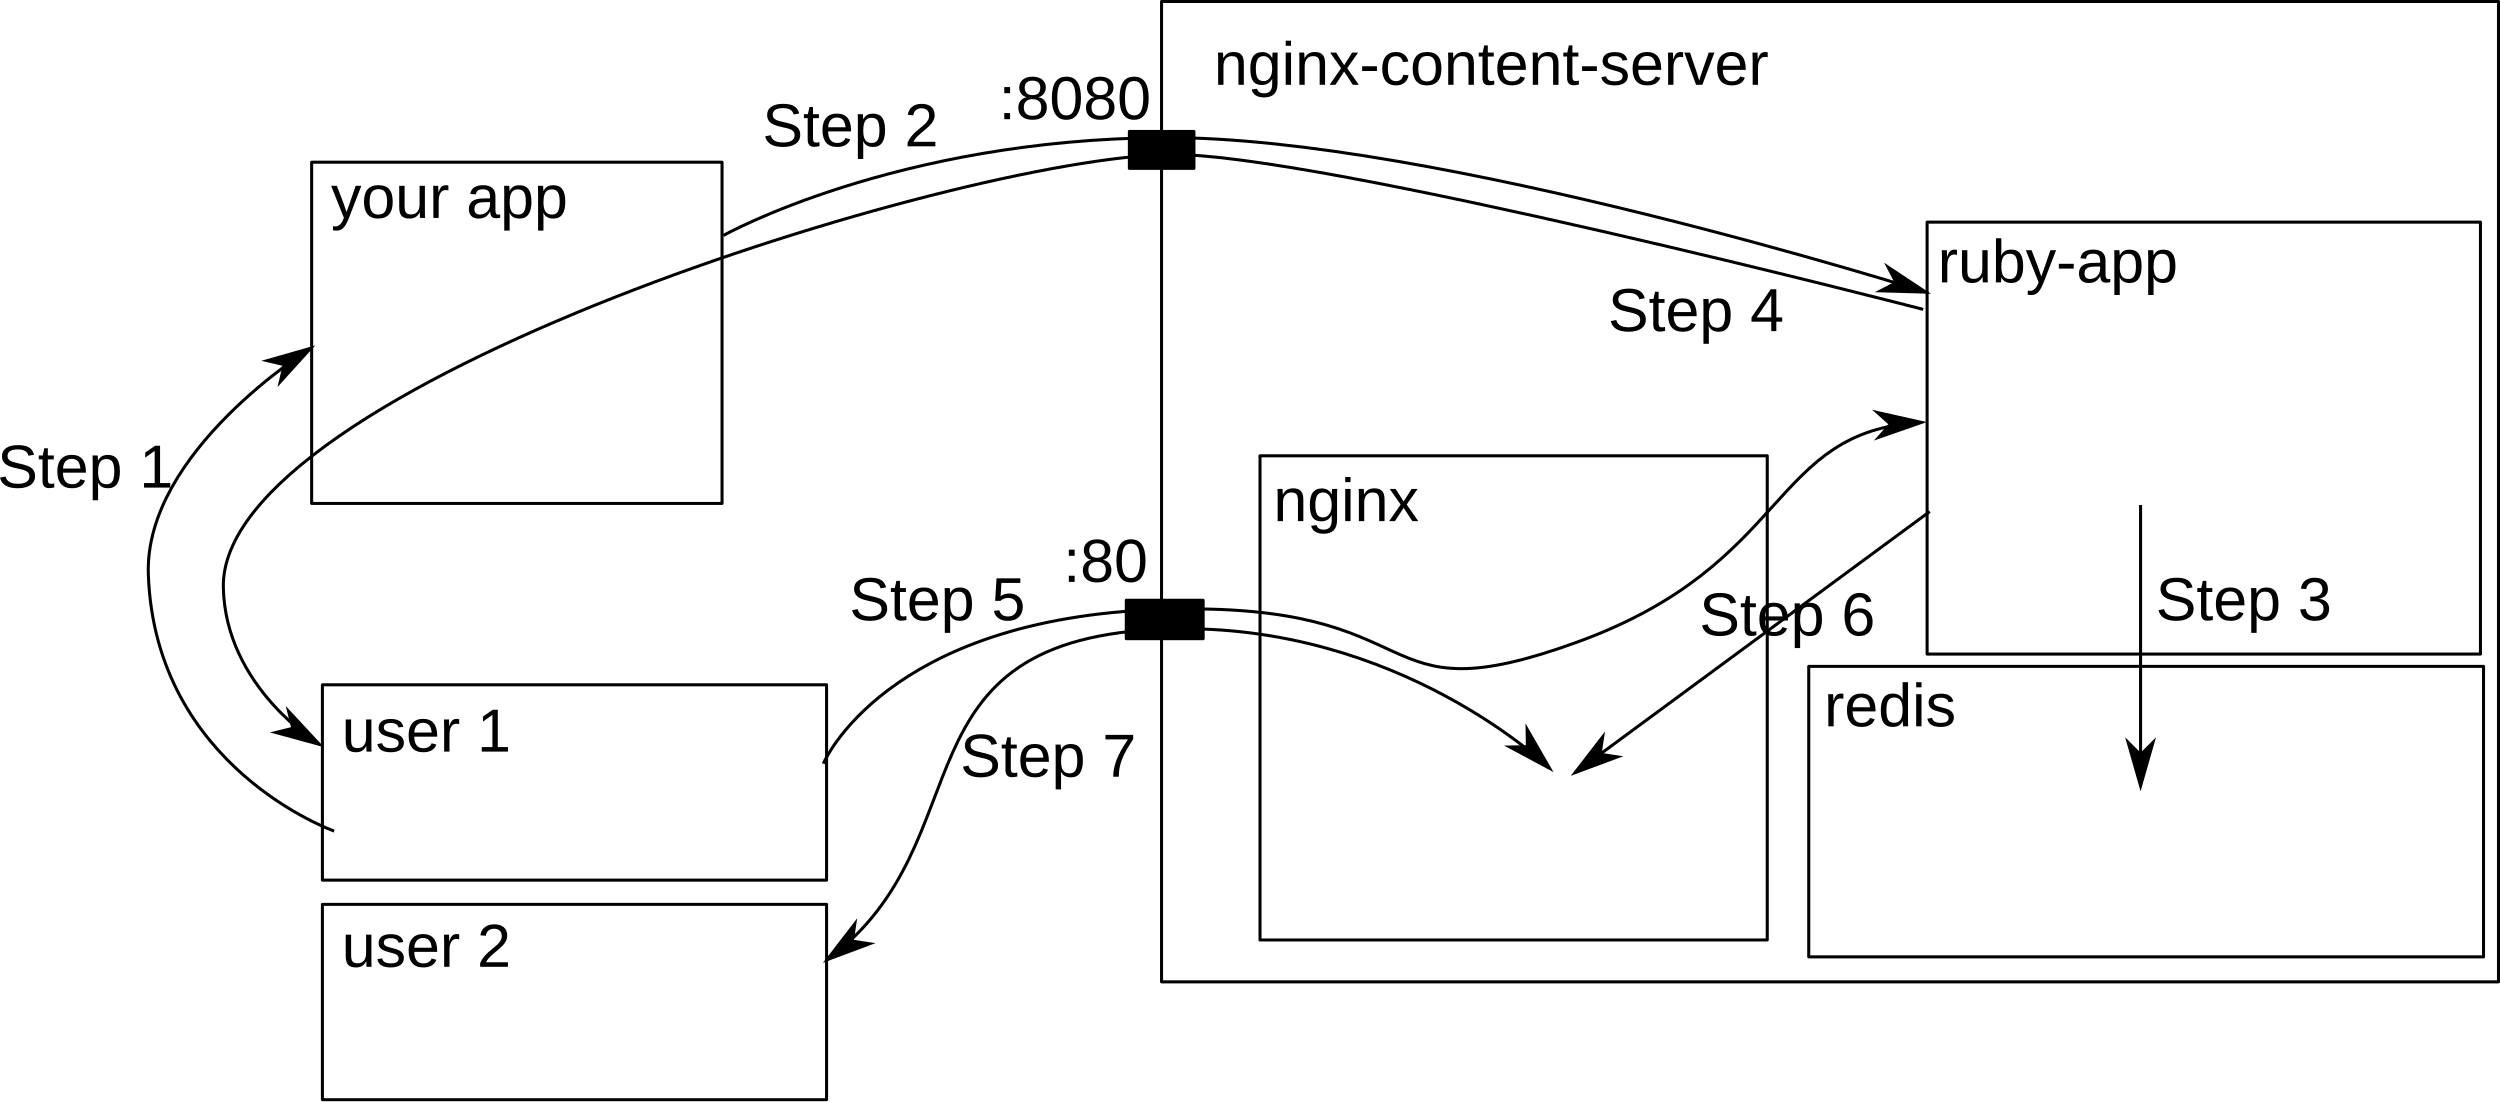
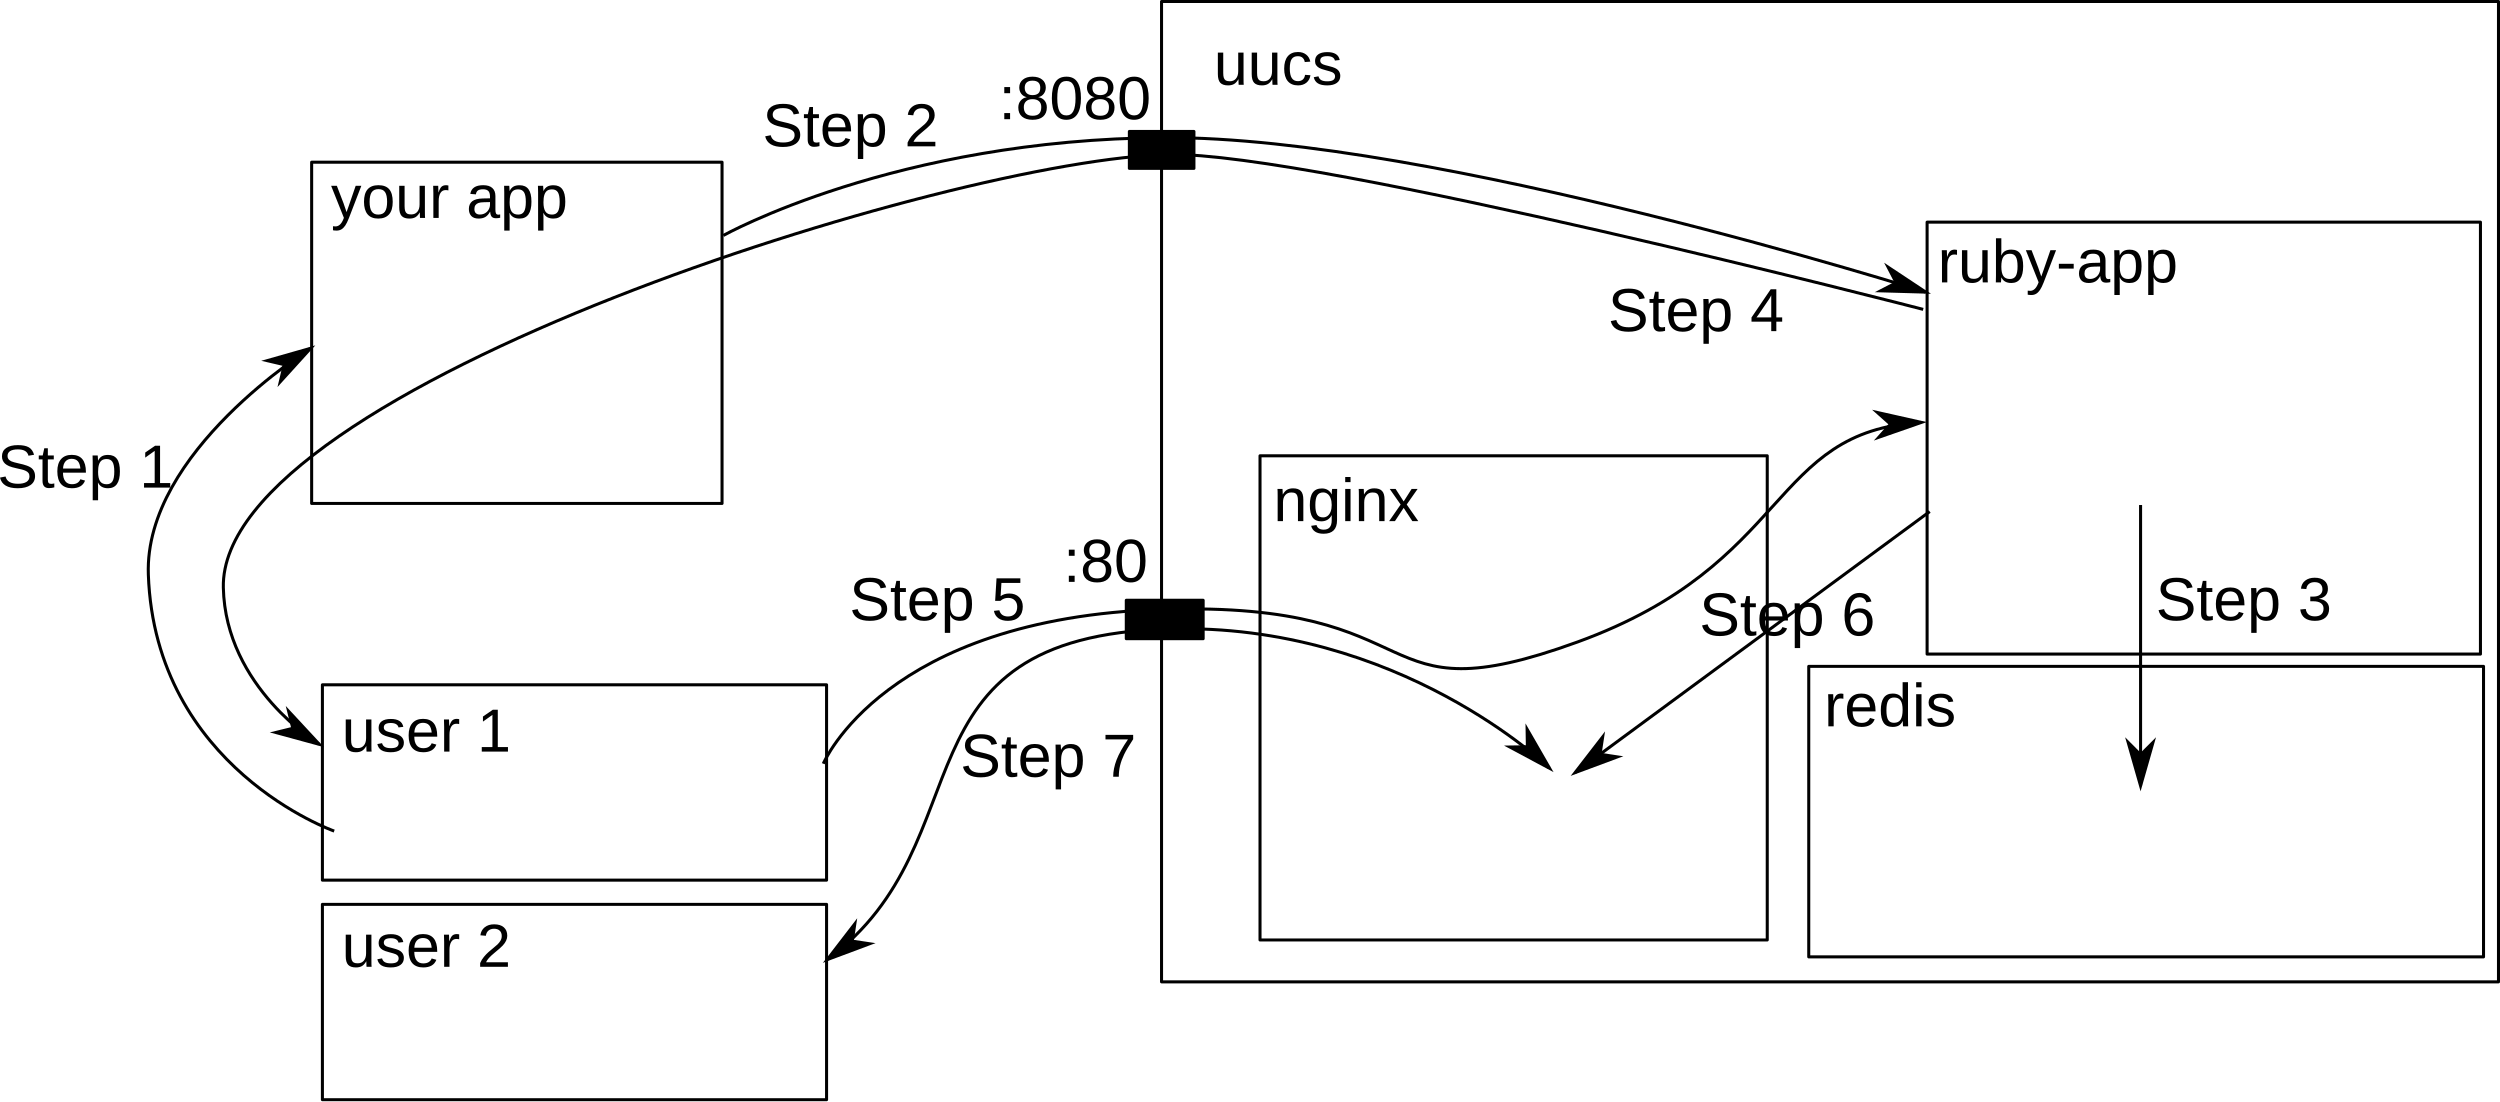
<svg xmlns="http://www.w3.org/2000/svg" width="821.494" height="361.85" id="svg2" version="1.1">
  <defs id="defs4">
    <marker orient="auto" refY="0" refX="0" id="Arrow1Lstart" style="overflow:visible">
      <path id="path3811" d="M 0,0 5,-5 -12.5,0 5,5 0,0 z" style="fill-rule:evenodd;stroke:#000000;stroke-width:1pt" transform="matrix(0.8,0,0,0.8,10,0)" />
    </marker>
    <marker orient="auto" refY="0" refX="0" id="Arrow2Lend" style="overflow:visible">
      <path id="path3832" style="fill-rule:evenodd;stroke-width:0.625;stroke-linejoin:round" d="M 8.719,4.034 -2.207,0.016 8.719,-4.002 c -1.745,2.372 -1.735,5.617 -6e-7,8.035 z" transform="matrix(-1.1,0,0,-1.1,-1.1,0)" />
    </marker>
    <marker orient="auto" refY="0" refX="0" id="Arrow1Lend" style="overflow:visible">
      <path id="path3814" d="M 0,0 5,-5 -12.5,0 5,5 0,0 z" style="fill-rule:evenodd;stroke:#000000;stroke-width:1pt" transform="matrix(-0.8,0,0,-0.8,-10,0)" />
    </marker>
  </defs>
  <g id="layer1" transform="translate(86.24442,-53.55636)">
    <text xml:space="preserve" style="font-size:20px;font-style:normal;font-variant:normal;font-weight:normal;font-stretch:normal;line-height:125%;letter-spacing:0px;word-spacing:0px;fill:#000000;fill-opacity:1;stroke:none;font-family:Arial;-inkscape-font-specification:Arial" x="312.643" y="81.415" id="text2985">
-       <tspan id="tspan2987" x="312.643" y="81.415">nginx-content-server</tspan>
+       <tspan id="tspan2987" x="312.643" y="81.415">uucs</tspan>
    </text>
    <text xml:space="preserve" style="font-size:20px;font-style:normal;font-variant:normal;font-weight:normal;font-stretch:normal;line-height:125%;letter-spacing:0px;word-spacing:0px;fill:#000000;fill-opacity:1;stroke:none;font-family:Arial;-inkscape-font-specification:Arial" x="332.199" y="224.789" id="text2989">
      <tspan id="tspan2991" x="332.199" y="224.789">nginx</tspan>
    </text>
    <text xml:space="preserve" style="font-size:20px;font-style:normal;font-variant:normal;font-weight:normal;font-stretch:normal;line-height:125%;letter-spacing:0px;word-spacing:0px;fill:#000000;fill-opacity:1;stroke:none;font-family:Arial;-inkscape-font-specification:Arial" x="550.495" y="146.345" id="text2993">
      <tspan id="tspan2995" x="550.495" y="146.345">ruby-app</tspan>
    </text>
    <text xml:space="preserve" style="font-size:20px;font-style:normal;font-variant:normal;font-weight:normal;font-stretch:normal;line-height:125%;letter-spacing:0px;word-spacing:0px;fill:#000000;fill-opacity:1;stroke:none;font-family:Arial;-inkscape-font-specification:Arial" x="22.521" y="125.174" id="text2997">
      <tspan id="tspan2999" x="22.521" y="125.174">your app</tspan>
    </text>
    <text xml:space="preserve" style="font-size:20px;font-style:normal;font-variant:normal;font-weight:normal;font-stretch:normal;line-height:125%;letter-spacing:0px;word-spacing:0px;fill:#000000;fill-opacity:1;stroke:none;font-family:Arial;-inkscape-font-specification:Arial" x="26.065" y="300.539" id="text3001">
      <tspan x="26.065" y="300.539" id="tspan3005">user 1</tspan>
    </text>
    <rect style="fill:none;stroke:#000000;stroke-width:1;stroke-linecap:round;stroke-linejoin:round;stroke-miterlimit:4;stroke-opacity:1;stroke-dasharray:none;stroke-dashoffset:0" id="rect3009" width="439.319" height="322.142" x="295.434" y="54.048" />
    <rect style="fill:none;stroke:#000000;stroke-width:1;stroke-linecap:round;stroke-linejoin:round;stroke-miterlimit:4;stroke-opacity:1;stroke-dasharray:none;stroke-dashoffset:0" id="rect3779" width="166.675" height="159.099" x="327.794" y="203.329" />
    <rect style="fill:none;stroke:#000000;stroke-width:1;stroke-linecap:round;stroke-linejoin:round;stroke-miterlimit:4;stroke-opacity:1;stroke-dasharray:none;stroke-dashoffset:0" id="rect3781" width="181.827" height="141.926" x="546.998" y="126.557" />
    <rect style="fill:none;stroke:#000000;stroke-width:1;stroke-linecap:round;stroke-linejoin:round;stroke-miterlimit:4;stroke-opacity:1;stroke-dasharray:none;stroke-dashoffset:0" id="rect3783" width="221.728" height="95.459" x="508.107" y="272.524" />
    <text xml:space="preserve" style="font-size:20px;font-style:normal;font-variant:normal;font-weight:normal;font-stretch:normal;line-height:125%;letter-spacing:0px;word-spacing:0px;fill:#000000;fill-opacity:1;stroke:none;font-family:Arial;-inkscape-font-specification:Arial" x="513.157" y="292.222" id="text3785">
      <tspan id="tspan3787" x="513.157" y="292.222">redis</tspan>
    </text>
    <rect style="fill:#000000;stroke:#000000;stroke-width:1;stroke-linecap:round;stroke-linejoin:round;stroke-miterlimit:4;stroke-opacity:1;stroke-dasharray:none;stroke-dashoffset:0" id="rect3789" width="21.213" height="12.122" x="284.863" y="96.758" />
    <rect style="fill:#000000;stroke:#000000;stroke-width:1;stroke-linecap:round;stroke-linejoin:round;stroke-miterlimit:4;stroke-opacity:1;stroke-dasharray:none;stroke-dashoffset:0" id="rect3791" width="25.254" height="12.627" x="283.853" y="250.806" />
    <text xml:space="preserve" style="font-size:20px;font-style:normal;font-variant:normal;font-weight:normal;font-stretch:normal;line-height:125%;letter-spacing:0px;word-spacing:0px;fill:#000000;fill-opacity:1;stroke:none;font-family:Arial;-inkscape-font-specification:Arial" x="241.932" y="92.717" id="text3793">
      <tspan id="tspan3795" x="241.932" y="92.717">:8080</tspan>
    </text>
    <text xml:space="preserve" style="font-size:20px;font-style:normal;font-variant:normal;font-weight:normal;font-stretch:normal;line-height:125%;letter-spacing:0px;word-spacing:0px;fill:#000000;fill-opacity:1;stroke:none;font-family:Arial;-inkscape-font-specification:Arial" x="263.145" y="244.745" id="text3797">
      <tspan id="tspan3799" x="263.145" y="244.745">:80</tspan>
    </text>
    <rect style="fill:none;stroke:#000000;stroke-width:1;stroke-linecap:round;stroke-linejoin:round;stroke-miterlimit:4;stroke-opacity:1;stroke-dasharray:none;stroke-dashoffset:0" id="rect3801" width="134.855" height="112.127" x="16.162" y="106.859" />
    <rect style="fill:none;stroke:#000000;stroke-width:1;stroke-linecap:round;stroke-linejoin:round;stroke-miterlimit:4;stroke-opacity:1;stroke-dasharray:none;stroke-dashoffset:0" id="rect3803" width="165.665" height="64.186" x="19.698" y="278.585" />
    <path style="fill:none;stroke:#000000;stroke-width:1px;stroke-linecap:butt;stroke-linejoin:miter;stroke-opacity:1;marker-end:url(#Arrow1Lend)" d="m 23.571,326.648 c 0,0 -58.819,-20.654 -61.071,-84.286 -1.429,-40.357 53.214,-74.286 53.214,-74.286" id="path3805" />
    <text xml:space="preserve" style="font-size:20px;font-style:normal;font-variant:normal;font-weight:normal;font-stretch:normal;line-height:125%;letter-spacing:0px;word-spacing:0px;fill:#000000;fill-opacity:1;stroke:none;font-family:Arial;-inkscape-font-specification:Arial" x="-87.143" y="213.791" id="text4805">
      <tspan id="tspan4807" x="-87.143" y="213.791">Step 1</tspan>
    </text>
    <path style="fill:none;stroke:#000000;stroke-width:1px;stroke-linecap:butt;stroke-linejoin:miter;stroke-opacity:1;marker-end:url(#Arrow1Lend)" d="m 545.714,155.219 c 0,0 -199.941,-51.75 -247.857,-50.893 -70.357,1.259 -312.143,76.607 -310.714,142.321 0.714,32.849 31.429,51.429 31.429,51.429" id="path4809" />
    <text xml:space="preserve" style="font-size:20px;font-style:normal;font-variant:normal;font-weight:normal;font-stretch:normal;line-height:125%;letter-spacing:0px;word-spacing:0px;fill:#000000;fill-opacity:1;stroke:none;font-family:Arial;-inkscape-font-specification:Arial" x="442.143" y="162.362" id="text5179">
      <tspan x="442.143" y="162.362" id="tspan5183">Step 4</tspan>
    </text>
    <path style="fill:none;stroke:#000000;stroke-width:1px;stroke-linecap:butt;stroke-linejoin:miter;stroke-opacity:1;marker-end:url(#Arrow1Lend)" d="m 151.429,130.934 c 0,0 56.613,-31.674 145,-32.143 88.387,-0.469 250,50.714 250,50.714" id="path5187" />
    <text xml:space="preserve" style="font-size:20px;font-style:normal;font-variant:normal;font-weight:normal;font-stretch:normal;line-height:125%;letter-spacing:0px;word-spacing:0px;fill:#000000;fill-opacity:1;stroke:none;font-family:Arial;-inkscape-font-specification:Arial" x="164.286" y="101.648" id="text5373">
      <tspan x="164.286" y="101.648" id="tspan5377">Step 2</tspan>
    </text>
    <path style="fill:none;stroke:#000000;stroke-width:1px;stroke-linecap:butt;stroke-linejoin:miter;stroke-opacity:1;marker-end:url(#Arrow1Lend)" d="m 617.143,219.505 0,92.143" id="path5381" />
    <text xml:space="preserve" style="font-size:20px;font-style:normal;font-variant:normal;font-weight:normal;font-stretch:normal;line-height:125%;letter-spacing:0px;word-spacing:0px;fill:#000000;fill-opacity:1;stroke:none;font-family:Arial;-inkscape-font-specification:Arial" x="622.143" y="257.362" id="text6489">
      <tspan id="tspan6491" x="622.143" y="257.362">Step 3</tspan>
    </text>
    <path style="fill:none;stroke:#000000;stroke-width:1px;stroke-linecap:butt;stroke-linejoin:miter;stroke-opacity:1;marker-end:url(#Arrow1Lend)" d="m 184.286,304.505 c 0,0 20,-47.857 111.429,-50.714 91.429,-2.857 65.714,36.429 136.429,10.714 C 502.857,238.791 495,195.219 545,192.362" id="path6493" />
    <text xml:space="preserve" style="font-size:20px;font-style:normal;font-variant:normal;font-weight:normal;font-stretch:normal;line-height:125%;letter-spacing:0px;word-spacing:0px;fill:#000000;fill-opacity:1;stroke:none;font-family:Arial;-inkscape-font-specification:Arial" x="192.857" y="257.362" id="text6679">
      <tspan id="tspan6681" x="192.857" y="257.362">Step 5</tspan>
    </text>
    <path style="fill:none;stroke:#000000;stroke-width:1px;stroke-linecap:butt;stroke-linejoin:miter;stroke-opacity:1;marker-end:url(#Arrow1Lend)" d="M 547.857,221.648 431.429,307.362" id="path6683" />
    <text xml:space="preserve" style="font-size:20px;font-style:normal;font-variant:normal;font-weight:normal;font-stretch:normal;line-height:125%;letter-spacing:0px;word-spacing:0px;fill:#000000;fill-opacity:1;stroke:none;font-family:Arial;-inkscape-font-specification:Arial" x="472.143" y="262.362" id="text6869">
      <tspan id="tspan6871" x="472.143" y="262.362">Step 6</tspan>
    </text>
    <rect y="350.728" x="19.698" height="64.186" width="165.665" id="rect6873" style="fill:none;stroke:#000000;stroke-width:1;stroke-linecap:round;stroke-linejoin:round;stroke-miterlimit:4;stroke-opacity:1;stroke-dasharray:none;stroke-dashoffset:0" />
    <text id="text6875" y="371.253" x="26.065" style="font-size:20px;font-style:normal;font-variant:normal;font-weight:normal;font-stretch:normal;line-height:125%;letter-spacing:0px;word-spacing:0px;fill:#000000;fill-opacity:1;stroke:none;font-family:Arial;-inkscape-font-specification:Arial" xml:space="preserve">
      <tspan y="371.253" x="26.065" id="tspan6879">user 2</tspan>
    </text>
    <path style="fill:none;stroke:#000000;stroke-width:1px;stroke-linecap:butt;stroke-linejoin:miter;stroke-opacity:1;marker-start:url(#Arrow1Lstart);marker-end:url(#Arrow1Lend)" d="M 185.714,368.791 C 238.571,329.743 205,262.838 297.857,260.219 c 75.688,-2.135 125,45.714 125,45.714" id="path6883" />
    <text xml:space="preserve" style="font-size:20px;font-style:normal;font-variant:normal;font-weight:normal;font-stretch:normal;line-height:125%;letter-spacing:0px;word-spacing:0px;fill:#000000;fill-opacity:1;stroke:none;font-family:Arial;-inkscape-font-specification:Arial" x="229.286" y="308.791" id="text7813">
      <tspan id="tspan7815" x="229.286" y="308.791">Step 7</tspan>
    </text>
  </g>
</svg>
